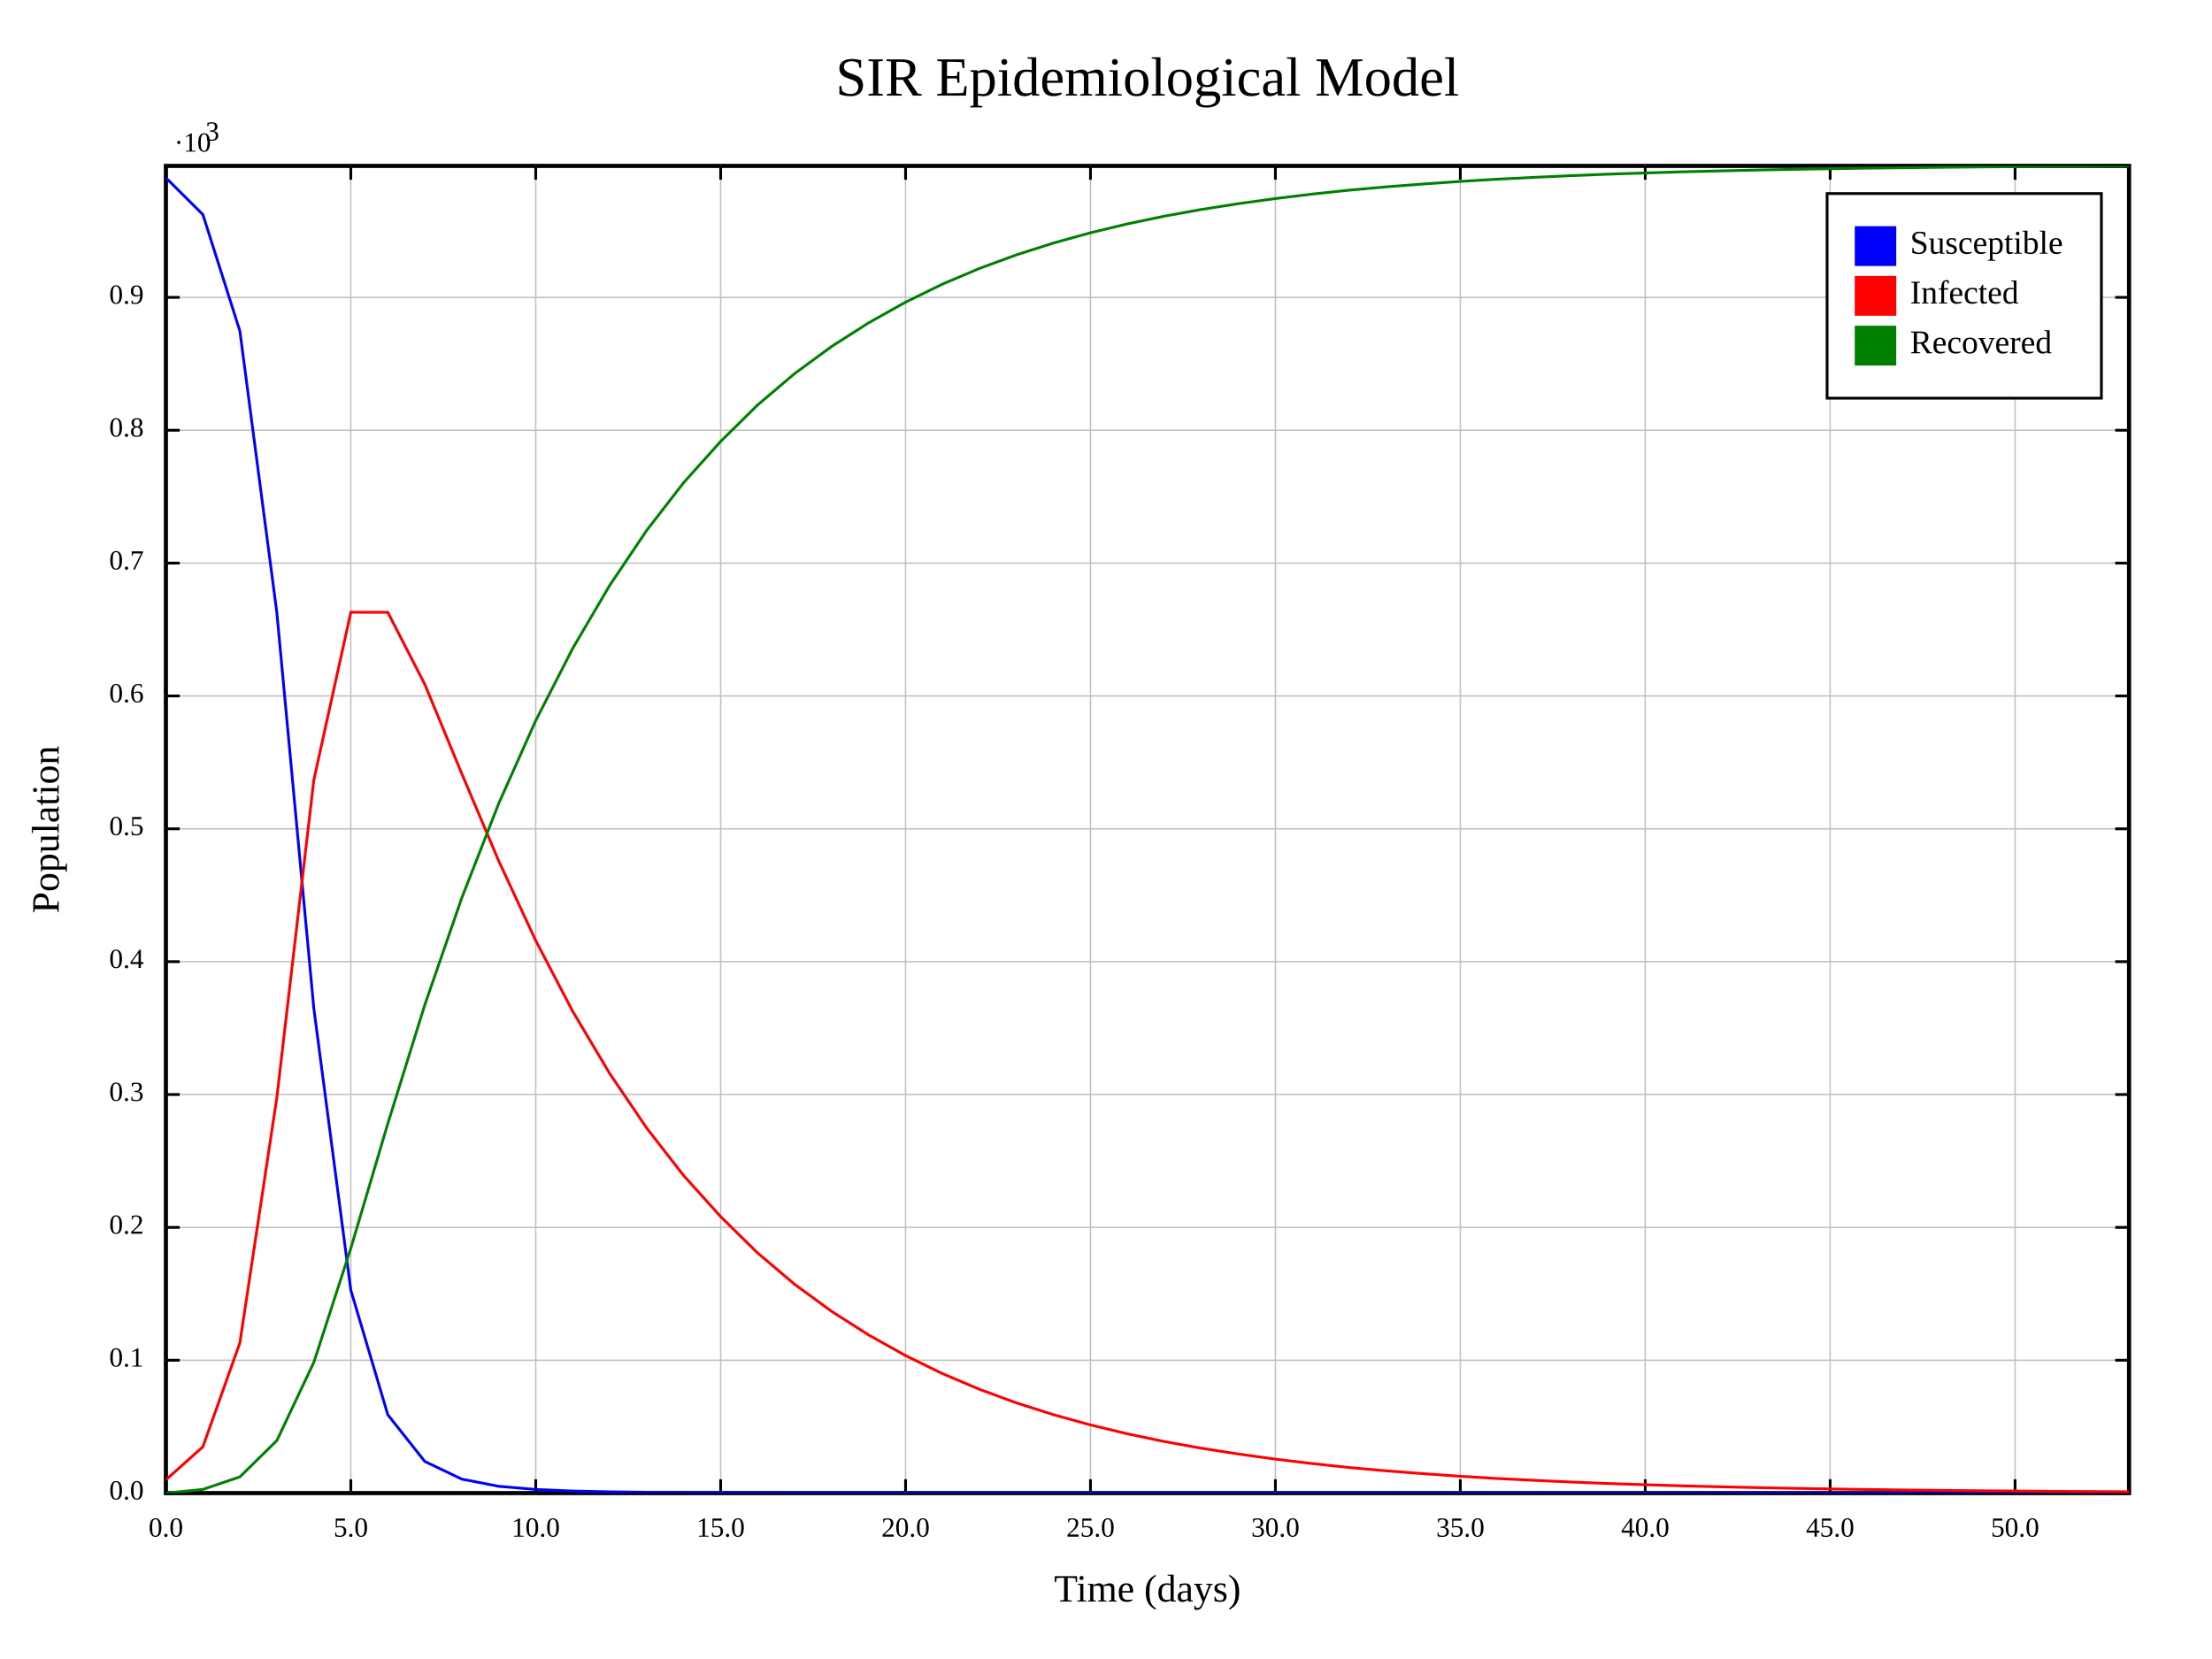
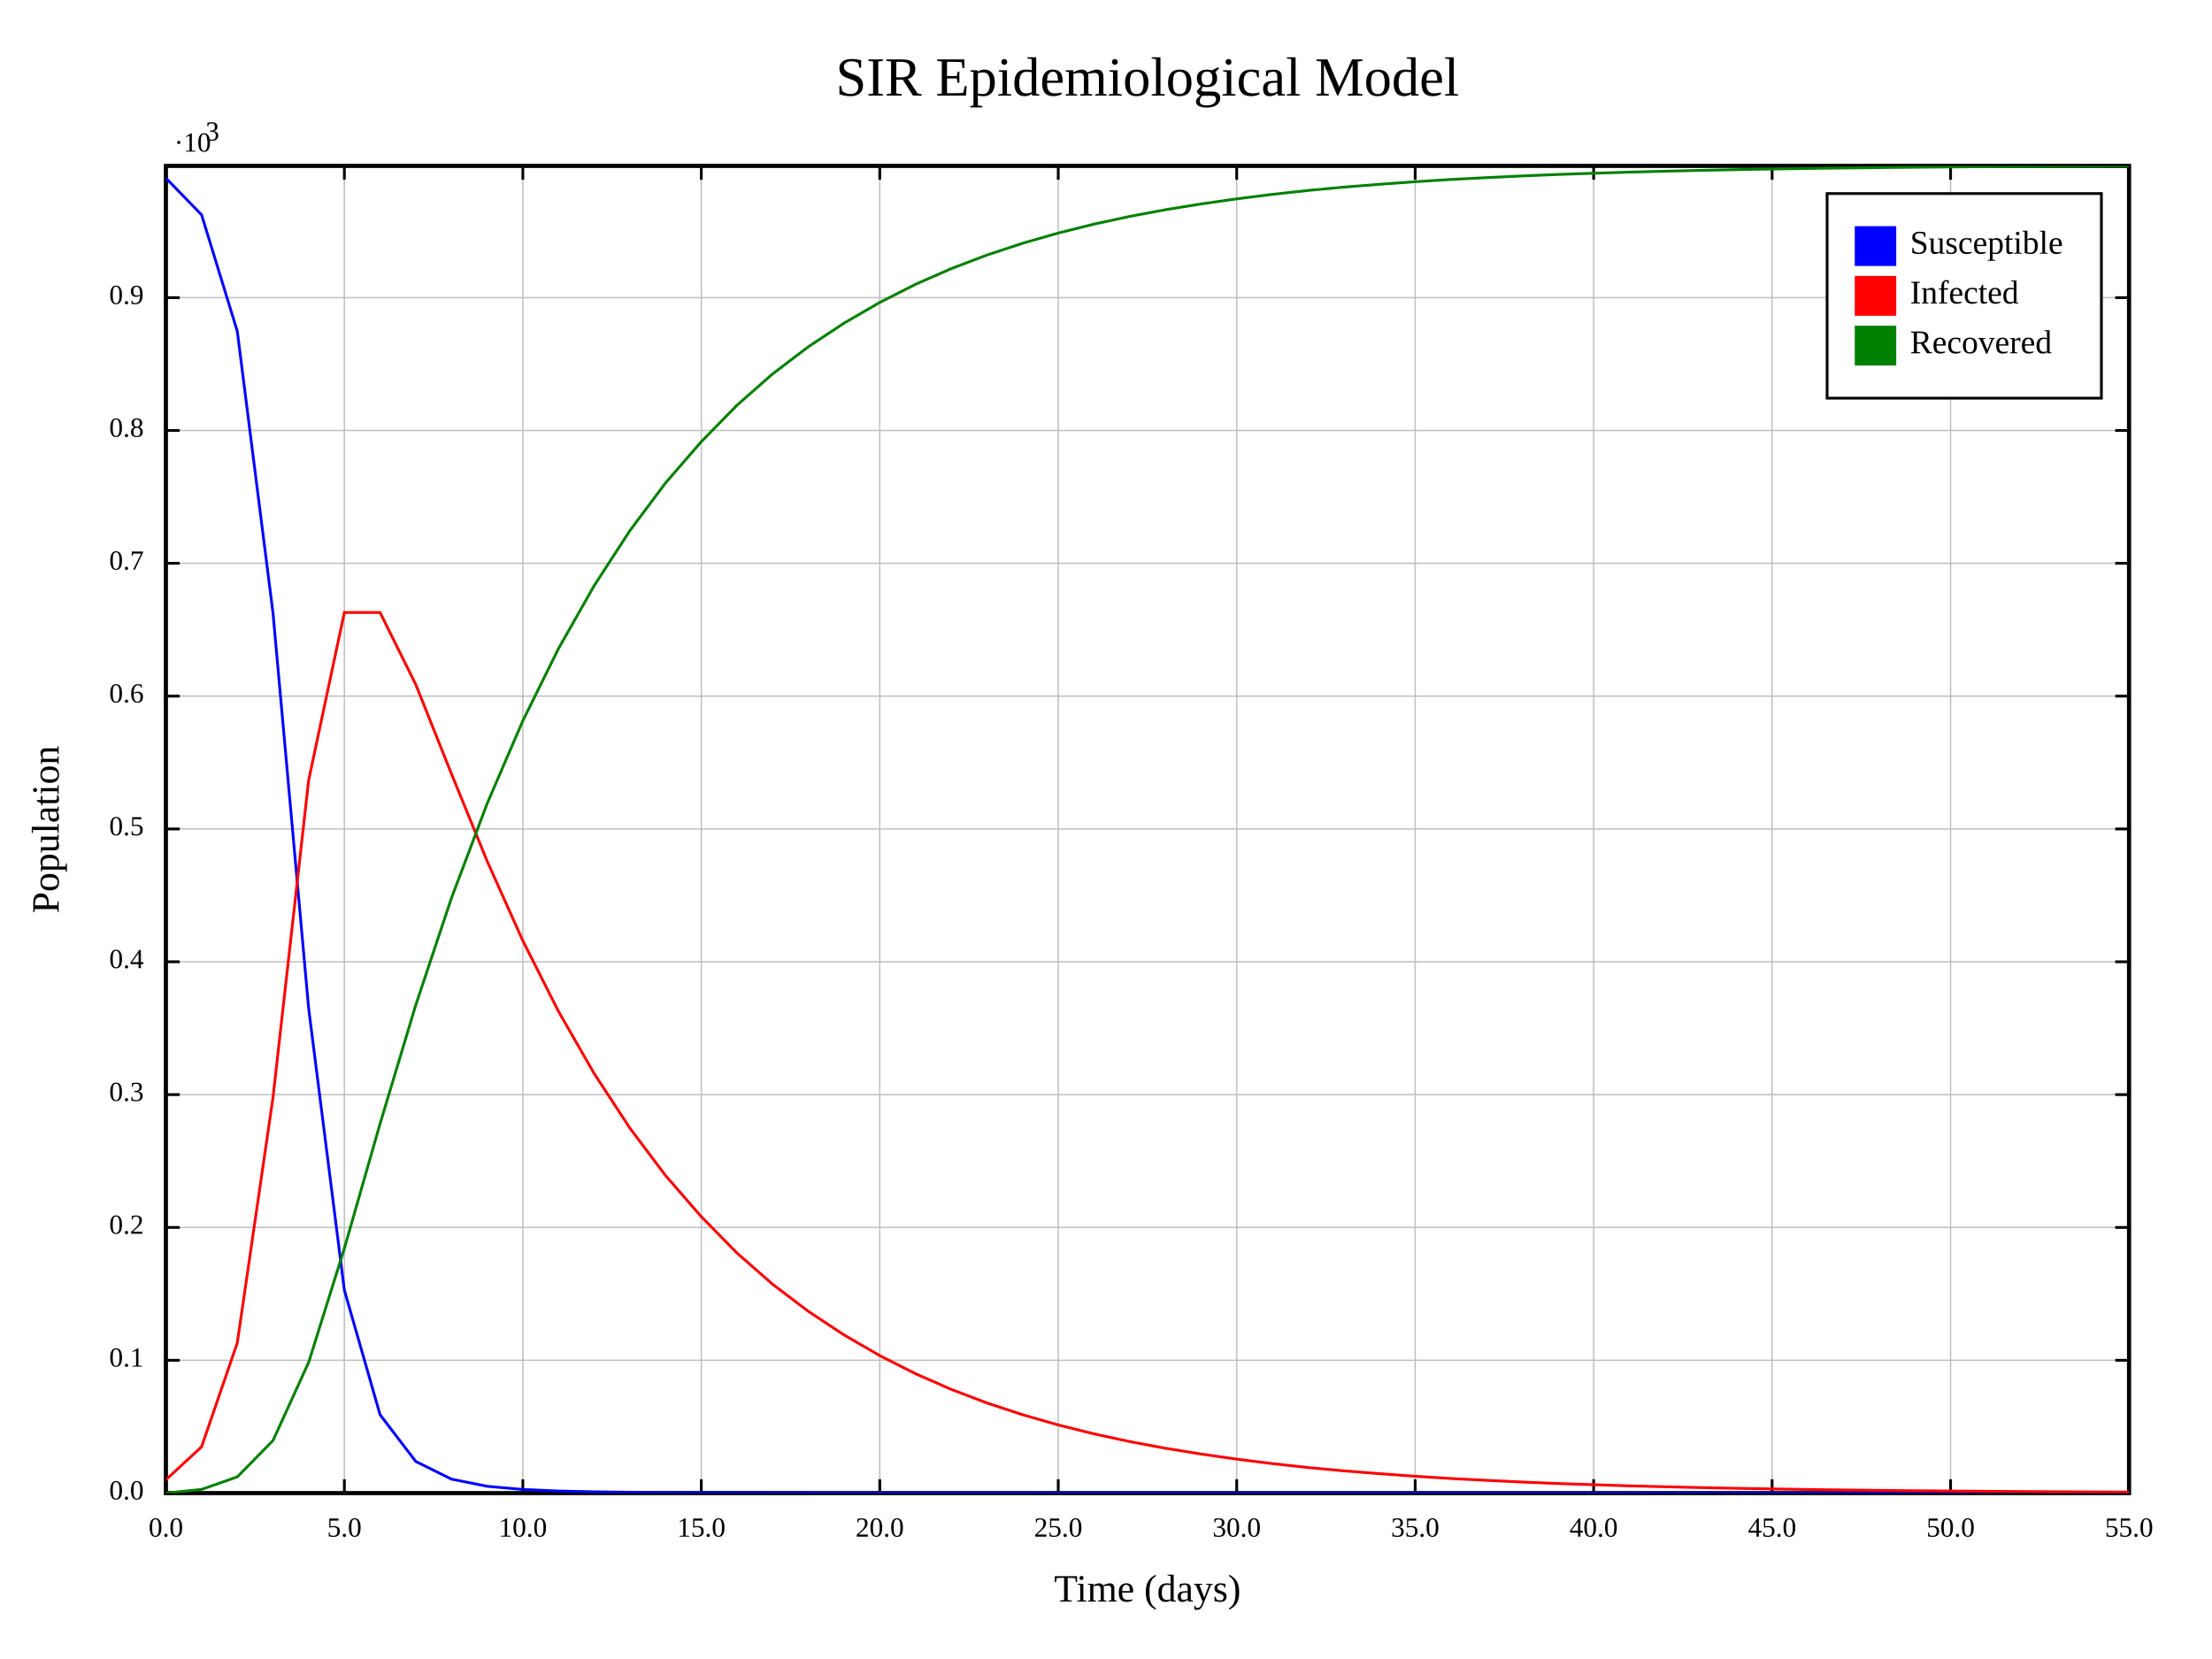
<svg xmlns="http://www.w3.org/2000/svg" height="600" viewBox="0 0 800 600" width="800">
  <rect fill="white" height="600" width="800" x="0" y="0" />
  <text dominant-baseline="middle" fill="#000000" font-family="Times New Roman" font-size="20" text-anchor="middle" x="415" y="30">
SIR Epidemiological Model
</text>
  <text dominant-baseline="middle" fill="#000000" font-family="Times New Roman" font-size="14" text-anchor="middle" x="415" y="576">
Time (days)
</text>
  <text dominant-baseline="middle" fill="#000000" font-family="Times New Roman" font-size="14" text-anchor="middle" transform="rotate(-90, 18, 300)" x="18" y="300">
Population
</text>
  <rect fill="none" height="480" stroke="#000000" stroke-width="1.5" width="710" x="60" y="60" />
  <line stroke="#000000" stroke-width="1" x1="60" x2="60" y1="540" y2="535" />
  <text dominant-baseline="hanging" fill="#000000" font-family="Times New Roman" font-size="10" text-anchor="middle" x="60" y="549">
0.0
</text>
  <line stroke="#000000" stroke-width="1" x1="60" x2="60" y1="60" y2="65" />
-   <line stroke="#c0c0c0" stroke-width="0.5" x1="126.878" x2="126.878" y1="60" y2="540" />
-   <line stroke="#000000" stroke-width="1" x1="126.878" x2="126.878" y1="540" y2="535" />
-   <text dominant-baseline="hanging" fill="#000000" font-family="Times New Roman" font-size="10" text-anchor="middle" x="126.878" y="549">
+   <line stroke="#c0c0c0" stroke-width="0.5" x1="124.545" x2="124.545" y1="60" y2="540" />
+   <line stroke="#000000" stroke-width="1" x1="124.545" x2="124.545" y1="540" y2="535" />
+   <text dominant-baseline="hanging" fill="#000000" font-family="Times New Roman" font-size="10" text-anchor="middle" x="124.545" y="549">
5.0
</text>
-   <line stroke="#000000" stroke-width="1" x1="126.878" x2="126.878" y1="60" y2="65" />
-   <line stroke="#c0c0c0" stroke-width="0.5" x1="193.755" x2="193.755" y1="60" y2="540" />
-   <line stroke="#000000" stroke-width="1" x1="193.755" x2="193.755" y1="540" y2="535" />
-   <text dominant-baseline="hanging" fill="#000000" font-family="Times New Roman" font-size="10" text-anchor="middle" x="193.755" y="549">
+   <line stroke="#000000" stroke-width="1" x1="124.545" x2="124.545" y1="60" y2="65" />
+   <line stroke="#c0c0c0" stroke-width="0.5" x1="189.091" x2="189.091" y1="60" y2="540" />
+   <line stroke="#000000" stroke-width="1" x1="189.091" x2="189.091" y1="540" y2="535" />
+   <text dominant-baseline="hanging" fill="#000000" font-family="Times New Roman" font-size="10" text-anchor="middle" x="189.091" y="549">
10.0
</text>
-   <line stroke="#000000" stroke-width="1" x1="193.755" x2="193.755" y1="60" y2="65" />
-   <line stroke="#c0c0c0" stroke-width="0.5" x1="260.633" x2="260.633" y1="60" y2="540" />
-   <line stroke="#000000" stroke-width="1" x1="260.633" x2="260.633" y1="540" y2="535" />
-   <text dominant-baseline="hanging" fill="#000000" font-family="Times New Roman" font-size="10" text-anchor="middle" x="260.633" y="549">
+   <line stroke="#000000" stroke-width="1" x1="189.091" x2="189.091" y1="60" y2="65" />
+   <line stroke="#c0c0c0" stroke-width="0.5" x1="253.636" x2="253.636" y1="60" y2="540" />
+   <line stroke="#000000" stroke-width="1" x1="253.636" x2="253.636" y1="540" y2="535" />
+   <text dominant-baseline="hanging" fill="#000000" font-family="Times New Roman" font-size="10" text-anchor="middle" x="253.636" y="549">
15.0
</text>
-   <line stroke="#000000" stroke-width="1" x1="260.633" x2="260.633" y1="60" y2="65" />
-   <line stroke="#c0c0c0" stroke-width="0.5" x1="327.51" x2="327.51" y1="60" y2="540" />
-   <line stroke="#000000" stroke-width="1" x1="327.51" x2="327.51" y1="540" y2="535" />
-   <text dominant-baseline="hanging" fill="#000000" font-family="Times New Roman" font-size="10" text-anchor="middle" x="327.51" y="549">
+   <line stroke="#000000" stroke-width="1" x1="253.636" x2="253.636" y1="60" y2="65" />
+   <line stroke="#c0c0c0" stroke-width="0.5" x1="318.182" x2="318.182" y1="60" y2="540" />
+   <line stroke="#000000" stroke-width="1" x1="318.182" x2="318.182" y1="540" y2="535" />
+   <text dominant-baseline="hanging" fill="#000000" font-family="Times New Roman" font-size="10" text-anchor="middle" x="318.182" y="549">
20.0
</text>
-   <line stroke="#000000" stroke-width="1" x1="327.51" x2="327.51" y1="60" y2="65" />
-   <line stroke="#c0c0c0" stroke-width="0.5" x1="394.388" x2="394.388" y1="60" y2="540" />
-   <line stroke="#000000" stroke-width="1" x1="394.388" x2="394.388" y1="540" y2="535" />
-   <text dominant-baseline="hanging" fill="#000000" font-family="Times New Roman" font-size="10" text-anchor="middle" x="394.388" y="549">
+   <line stroke="#000000" stroke-width="1" x1="318.182" x2="318.182" y1="60" y2="65" />
+   <line stroke="#c0c0c0" stroke-width="0.5" x1="382.727" x2="382.727" y1="60" y2="540" />
+   <line stroke="#000000" stroke-width="1" x1="382.727" x2="382.727" y1="540" y2="535" />
+   <text dominant-baseline="hanging" fill="#000000" font-family="Times New Roman" font-size="10" text-anchor="middle" x="382.727" y="549">
25.0
</text>
-   <line stroke="#000000" stroke-width="1" x1="394.388" x2="394.388" y1="60" y2="65" />
-   <line stroke="#c0c0c0" stroke-width="0.5" x1="461.265" x2="461.265" y1="60" y2="540" />
-   <line stroke="#000000" stroke-width="1" x1="461.265" x2="461.265" y1="540" y2="535" />
-   <text dominant-baseline="hanging" fill="#000000" font-family="Times New Roman" font-size="10" text-anchor="middle" x="461.265" y="549">
+   <line stroke="#000000" stroke-width="1" x1="382.727" x2="382.727" y1="60" y2="65" />
+   <line stroke="#c0c0c0" stroke-width="0.5" x1="447.273" x2="447.273" y1="60" y2="540" />
+   <line stroke="#000000" stroke-width="1" x1="447.273" x2="447.273" y1="540" y2="535" />
+   <text dominant-baseline="hanging" fill="#000000" font-family="Times New Roman" font-size="10" text-anchor="middle" x="447.273" y="549">
30.0
</text>
-   <line stroke="#000000" stroke-width="1" x1="461.265" x2="461.265" y1="60" y2="65" />
-   <line stroke="#c0c0c0" stroke-width="0.5" x1="528.143" x2="528.143" y1="60" y2="540" />
-   <line stroke="#000000" stroke-width="1" x1="528.143" x2="528.143" y1="540" y2="535" />
-   <text dominant-baseline="hanging" fill="#000000" font-family="Times New Roman" font-size="10" text-anchor="middle" x="528.143" y="549">
+   <line stroke="#000000" stroke-width="1" x1="447.273" x2="447.273" y1="60" y2="65" />
+   <line stroke="#c0c0c0" stroke-width="0.5" x1="511.818" x2="511.818" y1="60" y2="540" />
+   <line stroke="#000000" stroke-width="1" x1="511.818" x2="511.818" y1="540" y2="535" />
+   <text dominant-baseline="hanging" fill="#000000" font-family="Times New Roman" font-size="10" text-anchor="middle" x="511.818" y="549">
35.0
</text>
-   <line stroke="#000000" stroke-width="1" x1="528.143" x2="528.143" y1="60" y2="65" />
-   <line stroke="#c0c0c0" stroke-width="0.5" x1="595.02" x2="595.02" y1="60" y2="540" />
-   <line stroke="#000000" stroke-width="1" x1="595.02" x2="595.02" y1="540" y2="535" />
-   <text dominant-baseline="hanging" fill="#000000" font-family="Times New Roman" font-size="10" text-anchor="middle" x="595.02" y="549">
+   <line stroke="#000000" stroke-width="1" x1="511.818" x2="511.818" y1="60" y2="65" />
+   <line stroke="#c0c0c0" stroke-width="0.5" x1="576.364" x2="576.364" y1="60" y2="540" />
+   <line stroke="#000000" stroke-width="1" x1="576.364" x2="576.364" y1="540" y2="535" />
+   <text dominant-baseline="hanging" fill="#000000" font-family="Times New Roman" font-size="10" text-anchor="middle" x="576.364" y="549">
40.0
</text>
-   <line stroke="#000000" stroke-width="1" x1="595.02" x2="595.02" y1="60" y2="65" />
-   <line stroke="#c0c0c0" stroke-width="0.5" x1="661.898" x2="661.898" y1="60" y2="540" />
-   <line stroke="#000000" stroke-width="1" x1="661.898" x2="661.898" y1="540" y2="535" />
-   <text dominant-baseline="hanging" fill="#000000" font-family="Times New Roman" font-size="10" text-anchor="middle" x="661.898" y="549">
+   <line stroke="#000000" stroke-width="1" x1="576.364" x2="576.364" y1="60" y2="65" />
+   <line stroke="#c0c0c0" stroke-width="0.5" x1="640.909" x2="640.909" y1="60" y2="540" />
+   <line stroke="#000000" stroke-width="1" x1="640.909" x2="640.909" y1="540" y2="535" />
+   <text dominant-baseline="hanging" fill="#000000" font-family="Times New Roman" font-size="10" text-anchor="middle" x="640.909" y="549">
45.0
</text>
-   <line stroke="#000000" stroke-width="1" x1="661.898" x2="661.898" y1="60" y2="65" />
-   <line stroke="#c0c0c0" stroke-width="0.5" x1="728.776" x2="728.776" y1="60" y2="540" />
-   <line stroke="#000000" stroke-width="1" x1="728.776" x2="728.776" y1="540" y2="535" />
-   <text dominant-baseline="hanging" fill="#000000" font-family="Times New Roman" font-size="10" text-anchor="middle" x="728.776" y="549">
+   <line stroke="#000000" stroke-width="1" x1="640.909" x2="640.909" y1="60" y2="65" />
+   <line stroke="#c0c0c0" stroke-width="0.5" x1="705.455" x2="705.455" y1="60" y2="540" />
+   <line stroke="#000000" stroke-width="1" x1="705.455" x2="705.455" y1="540" y2="535" />
+   <text dominant-baseline="hanging" fill="#000000" font-family="Times New Roman" font-size="10" text-anchor="middle" x="705.455" y="549">
50.0
</text>
-   <line stroke="#000000" stroke-width="1" x1="728.776" x2="728.776" y1="60" y2="65" />
+   <line stroke="#000000" stroke-width="1" x1="705.455" x2="705.455" y1="60" y2="65" />
+   <line stroke="#000000" stroke-width="1" x1="770" x2="770" y1="540" y2="535" />
+   <text dominant-baseline="hanging" fill="#000000" font-family="Times New Roman" font-size="10" text-anchor="middle" x="770" y="549">
+ 55.0
+ </text>
+   <line stroke="#000000" stroke-width="1" x1="770" x2="770" y1="60" y2="65" />
  <text dominant-baseline="text-after-edge" fill="#000000" font-family="Times New Roman" font-size="10" text-anchor="start" x="63" y="57">
·10
<tspan dx="-0.2em" dy="-0.4em">
3
</tspan>
  </text>
  <line stroke="#000000" stroke-width="1" x1="60" x2="65" y1="540" y2="540" />
  <line stroke="#000000" stroke-width="1" x1="770" x2="765" y1="540" y2="540" />
  <text dominant-baseline="middle" fill="#000000" font-family="Times New Roman" font-size="10" text-anchor="end" x="52" y="540">
0.0
</text>
-   <line stroke="#c0c0c0" stroke-width="0.5" x1="60" x2="770" y1="491.95" y2="491.95" />
-   <line stroke="#000000" stroke-width="1" x1="60" x2="65" y1="491.95" y2="491.95" />
-   <line stroke="#000000" stroke-width="1" x1="770" x2="765" y1="491.95" y2="491.95" />
-   <text dominant-baseline="middle" fill="#000000" font-family="Times New Roman" font-size="10" text-anchor="end" x="52" y="491.95">
+   <line stroke="#c0c0c0" stroke-width="0.5" x1="60" x2="770" y1="491.961" y2="491.961" />
+   <line stroke="#000000" stroke-width="1" x1="60" x2="65" y1="491.961" y2="491.961" />
+   <line stroke="#000000" stroke-width="1" x1="770" x2="765" y1="491.961" y2="491.961" />
+   <text dominant-baseline="middle" fill="#000000" font-family="Times New Roman" font-size="10" text-anchor="end" x="52" y="491.961">
0.1
</text>
-   <line stroke="#c0c0c0" stroke-width="0.5" x1="60" x2="770" y1="443.9" y2="443.9" />
-   <line stroke="#000000" stroke-width="1" x1="60" x2="65" y1="443.9" y2="443.9" />
-   <line stroke="#000000" stroke-width="1" x1="770" x2="765" y1="443.9" y2="443.9" />
-   <text dominant-baseline="middle" fill="#000000" font-family="Times New Roman" font-size="10" text-anchor="end" x="52" y="443.9">
+   <line stroke="#c0c0c0" stroke-width="0.5" x1="60" x2="770" y1="443.921" y2="443.921" />
+   <line stroke="#000000" stroke-width="1" x1="60" x2="65" y1="443.921" y2="443.921" />
+   <line stroke="#000000" stroke-width="1" x1="770" x2="765" y1="443.921" y2="443.921" />
+   <text dominant-baseline="middle" fill="#000000" font-family="Times New Roman" font-size="10" text-anchor="end" x="52" y="443.921">
0.2
</text>
-   <line stroke="#c0c0c0" stroke-width="0.5" x1="60" x2="770" y1="395.85" y2="395.85" />
-   <line stroke="#000000" stroke-width="1" x1="60" x2="65" y1="395.85" y2="395.85" />
-   <line stroke="#000000" stroke-width="1" x1="770" x2="765" y1="395.85" y2="395.85" />
-   <text dominant-baseline="middle" fill="#000000" font-family="Times New Roman" font-size="10" text-anchor="end" x="52" y="395.85">
+   <line stroke="#c0c0c0" stroke-width="0.5" x1="60" x2="770" y1="395.882" y2="395.882" />
+   <line stroke="#000000" stroke-width="1" x1="60" x2="65" y1="395.882" y2="395.882" />
+   <line stroke="#000000" stroke-width="1" x1="770" x2="765" y1="395.882" y2="395.882" />
+   <text dominant-baseline="middle" fill="#000000" font-family="Times New Roman" font-size="10" text-anchor="end" x="52" y="395.882">
0.3
</text>
-   <line stroke="#c0c0c0" stroke-width="0.5" x1="60" x2="770" y1="347.8" y2="347.8" />
-   <line stroke="#000000" stroke-width="1" x1="60" x2="65" y1="347.8" y2="347.8" />
-   <line stroke="#000000" stroke-width="1" x1="770" x2="765" y1="347.8" y2="347.8" />
-   <text dominant-baseline="middle" fill="#000000" font-family="Times New Roman" font-size="10" text-anchor="end" x="52" y="347.8">
+   <line stroke="#c0c0c0" stroke-width="0.5" x1="60" x2="770" y1="347.843" y2="347.843" />
+   <line stroke="#000000" stroke-width="1" x1="60" x2="65" y1="347.843" y2="347.843" />
+   <line stroke="#000000" stroke-width="1" x1="770" x2="765" y1="347.843" y2="347.843" />
+   <text dominant-baseline="middle" fill="#000000" font-family="Times New Roman" font-size="10" text-anchor="end" x="52" y="347.843">
0.4
</text>
-   <line stroke="#c0c0c0" stroke-width="0.5" x1="60" x2="770" y1="299.75" y2="299.75" />
-   <line stroke="#000000" stroke-width="1" x1="60" x2="65" y1="299.75" y2="299.75" />
-   <line stroke="#000000" stroke-width="1" x1="770" x2="765" y1="299.75" y2="299.75" />
-   <text dominant-baseline="middle" fill="#000000" font-family="Times New Roman" font-size="10" text-anchor="end" x="52" y="299.75">
+   <line stroke="#c0c0c0" stroke-width="0.5" x1="60" x2="770" y1="299.803" y2="299.803" />
+   <line stroke="#000000" stroke-width="1" x1="60" x2="65" y1="299.803" y2="299.803" />
+   <line stroke="#000000" stroke-width="1" x1="770" x2="765" y1="299.803" y2="299.803" />
+   <text dominant-baseline="middle" fill="#000000" font-family="Times New Roman" font-size="10" text-anchor="end" x="52" y="299.803">
0.5
</text>
-   <line stroke="#c0c0c0" stroke-width="0.5" x1="60" x2="770" y1="251.7" y2="251.7" />
-   <line stroke="#000000" stroke-width="1" x1="60" x2="65" y1="251.7" y2="251.7" />
-   <line stroke="#000000" stroke-width="1" x1="770" x2="765" y1="251.7" y2="251.7" />
-   <text dominant-baseline="middle" fill="#000000" font-family="Times New Roman" font-size="10" text-anchor="end" x="52" y="251.7">
+   <line stroke="#c0c0c0" stroke-width="0.5" x1="60" x2="770" y1="251.764" y2="251.764" />
+   <line stroke="#000000" stroke-width="1" x1="60" x2="65" y1="251.764" y2="251.764" />
+   <line stroke="#000000" stroke-width="1" x1="770" x2="765" y1="251.764" y2="251.764" />
+   <text dominant-baseline="middle" fill="#000000" font-family="Times New Roman" font-size="10" text-anchor="end" x="52" y="251.764">
0.6
</text>
-   <line stroke="#c0c0c0" stroke-width="0.5" x1="60" x2="770" y1="203.65" y2="203.65" />
-   <line stroke="#000000" stroke-width="1" x1="60" x2="65" y1="203.65" y2="203.65" />
-   <line stroke="#000000" stroke-width="1" x1="770" x2="765" y1="203.65" y2="203.65" />
-   <text dominant-baseline="middle" fill="#000000" font-family="Times New Roman" font-size="10" text-anchor="end" x="52" y="203.65">
+   <line stroke="#c0c0c0" stroke-width="0.5" x1="60" x2="770" y1="203.725" y2="203.725" />
+   <line stroke="#000000" stroke-width="1" x1="60" x2="65" y1="203.725" y2="203.725" />
+   <line stroke="#000000" stroke-width="1" x1="770" x2="765" y1="203.725" y2="203.725" />
+   <text dominant-baseline="middle" fill="#000000" font-family="Times New Roman" font-size="10" text-anchor="end" x="52" y="203.725">
0.7
</text>
-   <line stroke="#c0c0c0" stroke-width="0.5" x1="60" x2="770" y1="155.601" y2="155.601" />
-   <line stroke="#000000" stroke-width="1" x1="60" x2="65" y1="155.601" y2="155.601" />
-   <line stroke="#000000" stroke-width="1" x1="770" x2="765" y1="155.601" y2="155.601" />
-   <text dominant-baseline="middle" fill="#000000" font-family="Times New Roman" font-size="10" text-anchor="end" x="52" y="155.601">
+   <line stroke="#c0c0c0" stroke-width="0.5" x1="60" x2="770" y1="155.685" y2="155.685" />
+   <line stroke="#000000" stroke-width="1" x1="60" x2="65" y1="155.685" y2="155.685" />
+   <line stroke="#000000" stroke-width="1" x1="770" x2="765" y1="155.685" y2="155.685" />
+   <text dominant-baseline="middle" fill="#000000" font-family="Times New Roman" font-size="10" text-anchor="end" x="52" y="155.685">
0.8
</text>
-   <line stroke="#c0c0c0" stroke-width="0.5" x1="60" x2="770" y1="107.551" y2="107.551" />
-   <line stroke="#000000" stroke-width="1" x1="60" x2="65" y1="107.551" y2="107.551" />
-   <line stroke="#000000" stroke-width="1" x1="770" x2="765" y1="107.551" y2="107.551" />
-   <text dominant-baseline="middle" fill="#000000" font-family="Times New Roman" font-size="10" text-anchor="end" x="52" y="107.551">
+   <line stroke="#c0c0c0" stroke-width="0.5" x1="60" x2="770" y1="107.646" y2="107.646" />
+   <line stroke="#000000" stroke-width="1" x1="60" x2="65" y1="107.646" y2="107.646" />
+   <line stroke="#000000" stroke-width="1" x1="770" x2="765" y1="107.646" y2="107.646" />
+   <text dominant-baseline="middle" fill="#000000" font-family="Times New Roman" font-size="10" text-anchor="end" x="52" y="107.646">
0.9
</text>
  <defs>
    <clipPath id="plotAreaClip">
      <rect height="480" width="710" x="60" y="60" />
    </clipPath>
  </defs>
  <g clip-path="url(#plotAreaClip)">
-     <path d="M60,64.306 L73.376,77.6 L86.751,119.701 L100.127,221.565 L113.502,364.719 L126.878,466.586 L140.253,511.656 L153.629,528.555 L167.004,534.941 L180.38,537.542 L193.755,538.694 L207.131,539.246 L220.506,539.534 L233.882,539.695 L247.257,539.788 L260.633,539.845 L274.008,539.883 L287.384,539.908 L300.759,539.925 L314.135,539.937 L327.51,539.946 L340.886,539.953 L354.261,539.959 L367.637,539.963 L381.012,539.966 L394.388,539.968 L407.763,539.971 L421.139,539.972 L434.514,539.974 L447.89,539.975 L461.265,539.976 L474.641,539.977 L488.016,539.977 L501.392,539.978 L514.767,539.978 L528.143,539.979 L541.518,539.979 L554.894,539.979 L568.27,539.98 L581.645,539.98 L595.02,539.98 L608.396,539.98 L621.772,539.98 L635.147,539.98 L648.523,539.981 L661.898,539.981 L675.274,539.981 L688.649,539.981 L702.025,539.981 L715.4,539.981 L728.776,539.981 L742.151,539.981 L755.527,539.981 L768.902,539.981 L770,539.981" fill="none" stroke="#0000ff" stroke-width="1" />
-     <path d="M60,535.195 L73.376,523.243 L86.751,485.665 L100.127,396.943 L113.502,282.077 L126.878,221.436 L140.253,221.456 L153.629,247.484 L167.004,279.8 L180.38,311.392 L193.755,340.194 L207.131,365.767 L220.506,388.259 L233.882,407.98 L247.257,425.166 L260.633,440.001 L274.008,453.162 L287.384,464.48 L300.759,474.267 L314.135,482.799 L327.51,490.268 L340.886,496.806 L354.261,502.475 L367.637,507.384 L381.012,511.646 L394.388,515.351 L407.763,518.569 L421.139,521.361 L434.514,523.774 L447.89,525.869 L461.265,527.713 L474.641,529.336 L488.016,530.75 L501.392,531.954 L514.767,532.974 L528.143,533.907 L541.518,534.722 L554.894,535.383 L568.27,535.996 L581.645,536.534 L595.02,536.962 L608.396,537.379 L621.772,537.706 L635.147,538.015 L648.523,538.272 L661.898,538.498 L675.274,538.695 L688.649,538.866 L702.025,539.01 L715.4,539.146 L728.776,539.248 L742.151,539.358 L755.527,539.432 L768.902,539.513 L770,539.52" fill="none" stroke="#ff0000" stroke-width="1" />
-     <path d="M60,540 L73.376,538.657 L86.751,534.134 L100.127,520.992 L113.502,492.705 L126.878,451.478 L140.253,406.389 L153.629,363.462 L167.004,324.76 L180.38,290.566 L193.755,260.612 L207.131,234.487 L220.506,211.708 L233.882,191.825 L247.257,174.546 L260.633,159.655 L274.008,146.455 L287.384,135.113 L300.759,125.308 L314.135,116.764 L327.51,109.286 L340.886,102.741 L354.261,97.067 L367.637,92.154 L381.012,87.889 L394.388,84.182 L407.763,80.961 L421.139,78.167 L434.514,75.753 L447.89,73.657 L461.265,71.811 L474.641,70.188 L488.016,68.773 L501.392,67.568 L514.767,66.548 L528.143,65.615 L541.518,64.8 L554.894,64.138 L568.27,63.525 L581.645,62.987 L595.02,62.559 L608.396,62.141 L621.772,61.814 L635.147,61.505 L648.523,61.248 L661.898,61.022 L675.274,60.825 L688.649,60.654 L702.025,60.509 L715.4,60.374 L728.776,60.272 L742.151,60.162 L755.527,60.087 L768.902,60.006 L770,60" fill="none" stroke="#008000" stroke-width="1" />
+     <path d="M60,64.411 L72.909,77.702 L85.818,119.794 L98.727,221.636 L111.636,364.758 L124.545,466.603 L137.455,511.662 L150.364,528.557 L163.273,534.942 L176.182,537.543 L189.091,538.694 L202,539.247 L214.909,539.534 L227.818,539.695 L240.727,539.789 L253.636,539.845 L266.545,539.883 L279.455,539.908 L292.364,539.925 L305.273,539.937 L318.182,539.946 L331.091,539.953 L344,539.959 L356.909,539.963 L369.818,539.966 L382.727,539.968 L395.636,539.971 L408.545,539.972 L421.455,539.974 L434.364,539.975 L447.273,539.976 L460.182,539.977 L473.091,539.977 L486,539.978 L498.909,539.978 L511.818,539.979 L524.727,539.979 L537.636,539.979 L550.545,539.98 L563.455,539.98 L576.364,539.98 L589.273,539.98 L602.182,539.98 L615.091,539.98 L628,539.981 L640.909,539.981 L653.818,539.981 L666.727,539.981 L679.636,539.981 L692.545,539.981 L705.455,539.981 L718.364,539.981 L731.273,539.981 L744.182,539.981 L757.091,539.981 L770,539.981 L745.241,539.981" fill="none" stroke="#0000ff" stroke-width="1" />
+     <path d="M60,535.196 L72.909,523.247 L85.818,485.677 L98.727,396.975 L111.636,282.134 L124.545,221.507 L137.455,221.527 L150.364,247.549 L163.273,279.857 L176.182,311.443 L189.091,340.238 L202,365.805 L214.909,388.292 L227.818,408.009 L240.727,425.192 L253.636,440.024 L266.545,453.181 L279.455,464.496 L292.364,474.282 L305.273,482.812 L318.182,490.279 L331.091,496.816 L344,502.483 L356.909,507.391 L369.818,511.652 L382.727,515.356 L395.636,518.574 L408.545,521.366 L421.455,523.777 L434.364,525.872 L447.273,527.716 L460.182,529.339 L473.091,530.753 L486,531.956 L498.909,532.976 L511.818,533.908 L524.727,534.723 L537.636,535.384 L550.545,535.997 L563.455,536.534 L576.364,536.963 L589.273,537.38 L602.182,537.707 L615.091,538.015 L628,538.273 L640.909,538.498 L653.818,538.695 L666.727,538.866 L679.636,539.01 L692.545,539.146 L705.455,539.248 L718.364,539.358 L731.273,539.433 L744.182,539.513 L757.091,539.576 L770,539.626 L745.241,539.52" fill="none" stroke="#ff0000" stroke-width="1" />
+     <path d="M60,540 L72.909,538.658 L85.818,534.136 L98.727,520.996 L111.636,492.715 L124.545,451.498 L137.455,406.418 L150.364,363.5 L163.273,324.807 L176.182,290.621 L189.091,260.674 L202,234.555 L214.909,211.78 L227.818,191.902 L240.727,174.626 L253.636,159.739 L266.545,146.542 L279.455,135.202 L292.364,125.4 L305.273,116.858 L318.182,109.381 L331.091,102.838 L344,97.165 L356.909,92.253 L369.818,87.988 L382.727,84.282 L395.636,81.062 L408.545,78.269 L421.455,75.856 L434.364,73.76 L447.273,71.915 L460.182,70.291 L473.091,68.877 L486,67.673 L498.909,66.653 L511.818,65.72 L524.727,64.905 L537.636,64.243 L550.545,63.63 L563.455,63.092 L576.364,62.664 L589.273,62.247 L602.182,61.919 L615.091,61.611 L628,61.353 L640.909,61.128 L653.818,60.93 L666.727,60.76 L679.636,60.615 L692.545,60.48 L705.455,60.377 L718.364,60.268 L731.273,60.193 L744.182,60.112 L757.091,60.05 L770,60 L745.241,60.106" fill="none" stroke="#008000" stroke-width="1" />
  </g>
  <rect fill="white" height="74" stroke="#000000" stroke-width="1" width="99.2" x="660.8" y="70" />
  <rect fill="#0000ff" height="14.4" width="15" x="670.8" y="81.8" />
  <text dominant-baseline="middle" fill="#000000" font-family="Times New Roman" font-size="12" text-anchor="start" x="690.8" y="89">
Susceptible
</text>
  <rect fill="#ff0000" height="14.4" width="15" x="670.8" y="99.8" />
  <text dominant-baseline="middle" fill="#000000" font-family="Times New Roman" font-size="12" text-anchor="start" x="690.8" y="107">
Infected
</text>
  <rect fill="#008000" height="14.4" width="15" x="670.8" y="117.8" />
  <text dominant-baseline="middle" fill="#000000" font-family="Times New Roman" font-size="12" text-anchor="start" x="690.8" y="125">
Recovered
</text>
</svg>
